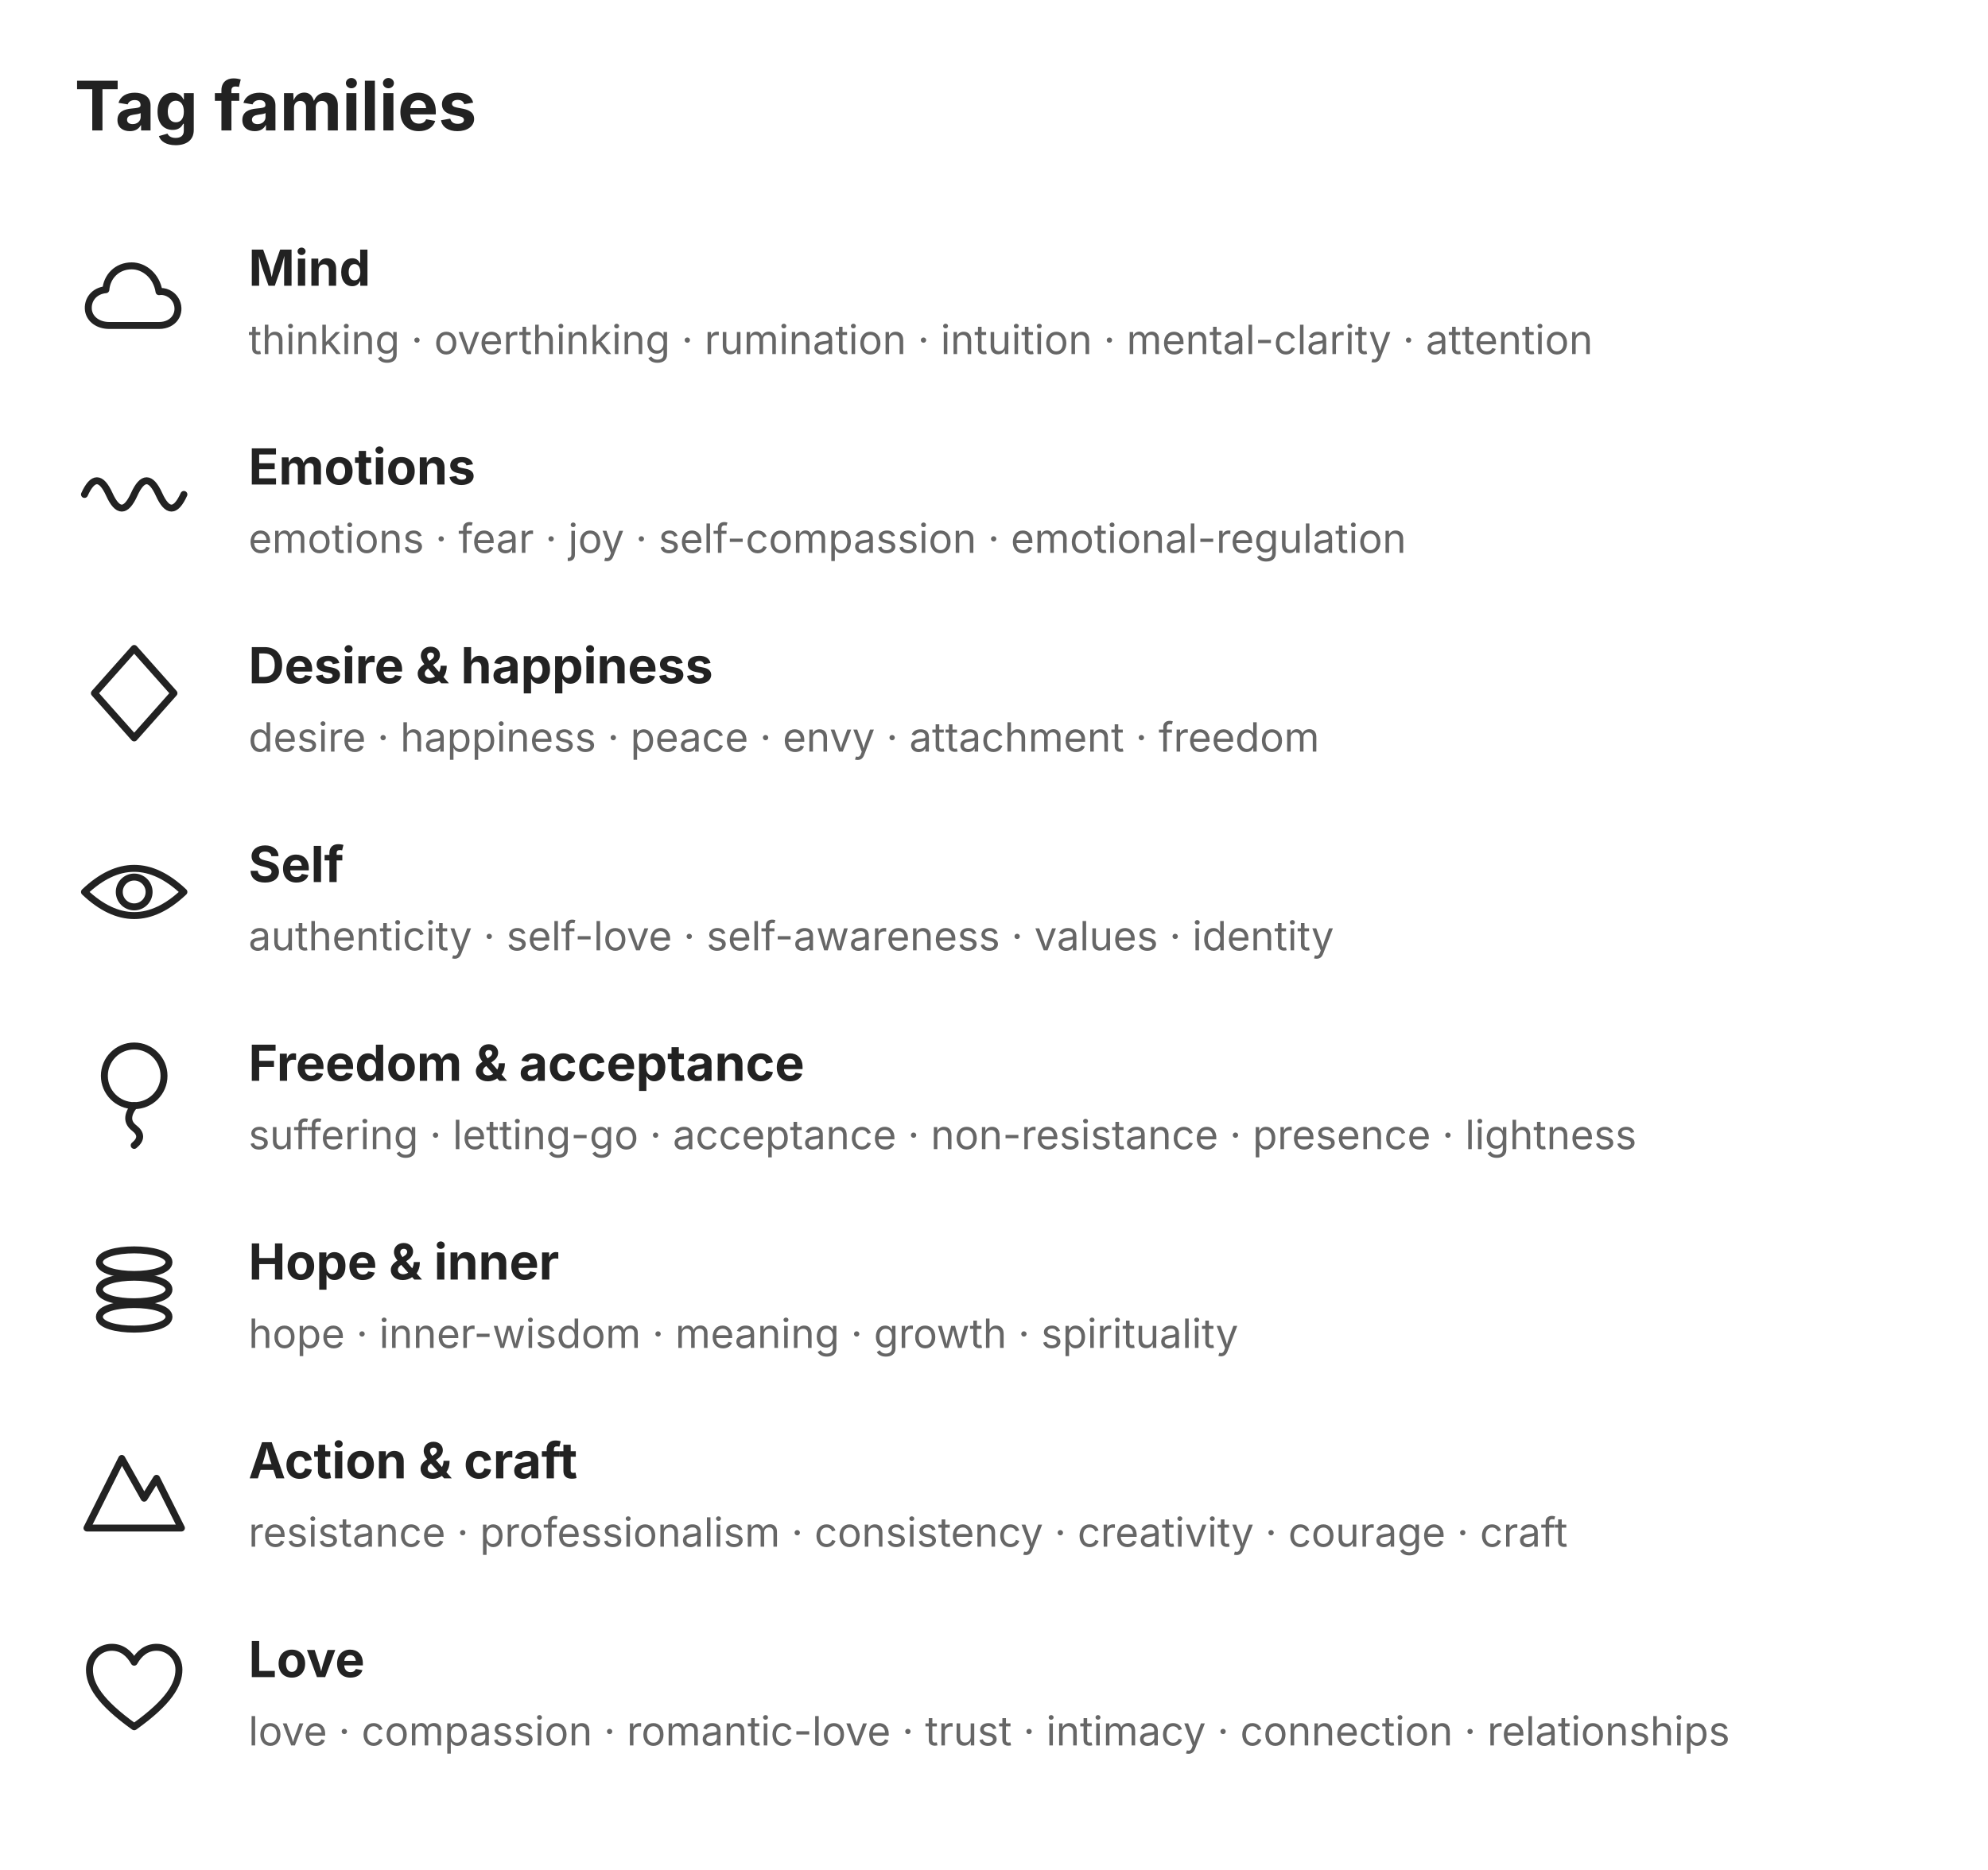
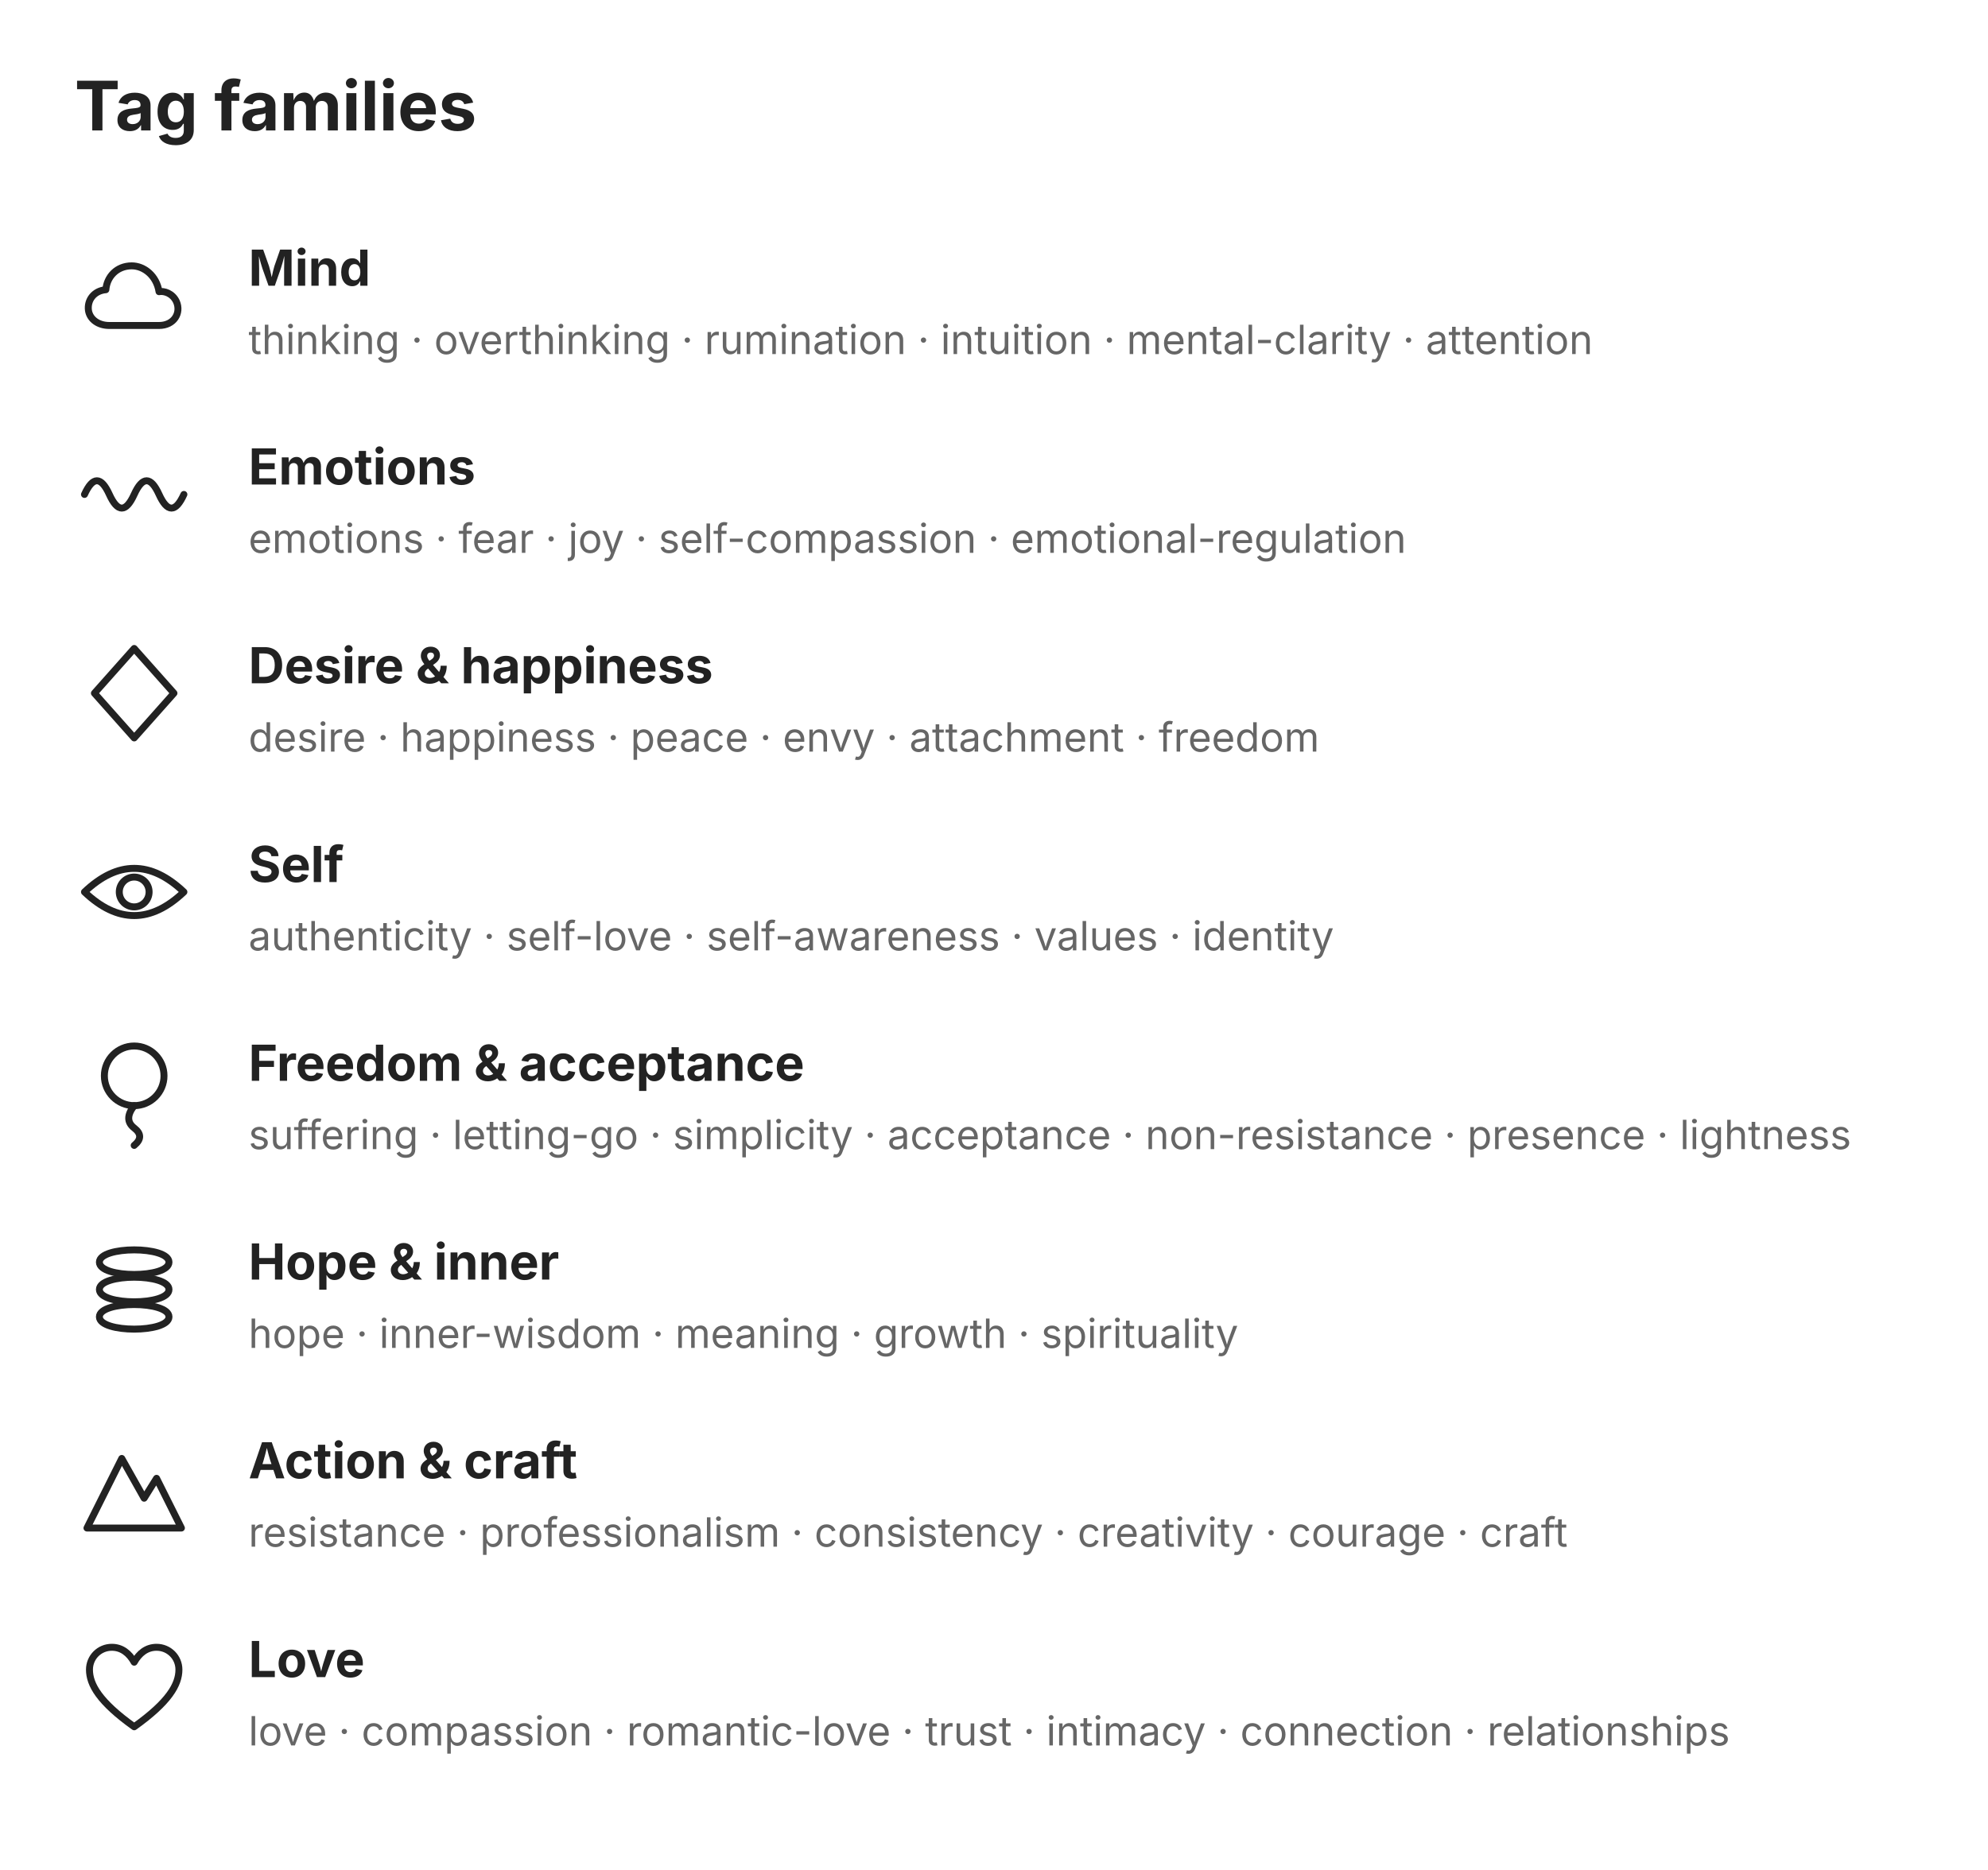
<svg xmlns="http://www.w3.org/2000/svg" viewBox="0 0 640 602" width="640" font-family="system-ui, -apple-system, Segoe UI, sans-serif">
  <style>.fg{fill:#222}.mut{fill:#666}.ic{stroke:#222}@media (prefers-color-scheme: dark){.fg{fill:#eee}.mut{fill:#aaa}.ic{stroke:#eee}}</style>
  <text class="fg" x="24" y="42" font-size="22" font-weight="700">Tag families</text>
  <g class="ic" transform="translate(24 76) scale(1.6)" fill="none" stroke-width="1.4" stroke-linecap="round" stroke-linejoin="round">
    <path d="M7 18 L17 18 C20 18 21.5 15.5 20.5 13.2 C19.7 11.5 18 11 17 11.2 C16.5 8 14 6 11.5 6 C8.5 6 6.5 8.2 6.3 10.8 C4 11 2.5 12.8 2.8 15 C3.1 16.8 4.8 18 7 18 Z" />
  </g>
  <text class="fg" x="80" y="92" font-size="16" font-weight="700">Mind</text>
  <text class="mut" x="80" y="114" font-size="13">thinking · overthinking · rumination · intuition · mental-clarity · attention</text>
  <g class="ic" transform="translate(24 140) scale(1.6)" fill="none" stroke-width="1.4" stroke-linecap="round" stroke-linejoin="round">
    <path d="M2 12 Q4.5 6.5 7 12 Q9.5 17.5 12 12 Q14.5 6.5 17 12 Q19.5 17.5 22 12" />
  </g>
  <text class="fg" x="80" y="156" font-size="16" font-weight="700">Emotions</text>
  <text class="mut" x="80" y="178" font-size="13">emotions · fear · joy · self-compassion · emotional-regulation</text>
  <g class="ic" transform="translate(24 204) scale(1.6)" fill="none" stroke-width="1.4" stroke-linecap="round" stroke-linejoin="round">
    <path d="M12 3 L20 12 L12 21 L4 12 Z" />
  </g>
  <text class="fg" x="80" y="220" font-size="16" font-weight="700">Desire &amp; happiness</text>
  <text class="mut" x="80" y="242" font-size="13">desire · happiness · peace · envy · attachment · freedom</text>
  <g class="ic" transform="translate(24 268) scale(1.6)" fill="none" stroke-width="1.4" stroke-linecap="round" stroke-linejoin="round">
    <path d="M2 12 Q12 2.5 22 12 Q12 21.5 2 12 Z" />
    <circle cx="12" cy="12" r="3" />
  </g>
  <text class="fg" x="80" y="284" font-size="16" font-weight="700">Self</text>
  <text class="mut" x="80" y="306" font-size="13">authenticity · self-love · self-awareness · values · identity</text>
  <g class="ic" transform="translate(24 332) scale(1.6)" fill="none" stroke-width="1.4" stroke-linecap="round" stroke-linejoin="round">
    <circle cx="12" cy="9" r="6" />
    <path d="M12 15 Q9.8 17.8 12 19.5 Q14.2 21.2 12 23" />
  </g>
  <text class="fg" x="80" y="348" font-size="16" font-weight="700">Freedom &amp; acceptance</text>
-   <text class="mut" x="80" y="370" font-size="13">suffering · letting-go · acceptance · non-resistance · presence · lightness</text>
+   <text class="mut" x="80" y="370" font-size="13">suffering · letting-go · simplicity · acceptance · non-resistance · presence · lightness</text>
  <g class="ic" transform="translate(24 396) scale(1.6)" fill="none" stroke-width="1.4" stroke-linecap="round" stroke-linejoin="round">
    <path d="M5 6.5 C5 3.2 19 3.2 19 6.5 C19 9.8 5 9.8 5 6.5 Z" />
    <path d="M5 12 C5 8.7 19 8.7 19 12 C19 15.3 5 15.3 5 12 Z" />
    <path d="M5 17.5 C5 14.2 19 14.2 19 17.5 C19 20.8 5 20.8 5 17.5 Z" />
  </g>
  <text class="fg" x="80" y="412" font-size="16" font-weight="700">Hope &amp; inner</text>
  <text class="mut" x="80" y="434" font-size="13">hope · inner-wisdom · meaning · growth · spirituality</text>
  <g class="ic" transform="translate(24 460) scale(1.6)" fill="none" stroke-width="1.4" stroke-linecap="round" stroke-linejoin="round">
    <path d="M2.5 20 L9.5 6 L14 14 L16.5 10 L21.5 20 Z" />
  </g>
  <text class="fg" x="80" y="476" font-size="16" font-weight="700">Action &amp; craft</text>
  <text class="mut" x="80" y="498" font-size="13">resistance · professionalism · consistency · creativity · courage · craft</text>
  <g class="ic" transform="translate(24 524) scale(1.6)" fill="none" stroke-width="1.4" stroke-linecap="round" stroke-linejoin="round">
    <path d="M12 20 C5 15 3 11.5 3 8.5 C3 6 5 4 7.5 4 C9.5 4 11 5.2 12 7 C13 5.2 14.5 4 16.5 4 C19 4 21 6 21 8.5 C21 11.5 19 15 12 20 Z" />
  </g>
  <text class="fg" x="80" y="540" font-size="16" font-weight="700">Love</text>
  <text class="mut" x="80" y="562" font-size="13">love · compassion · romantic-love · trust · intimacy · connection · relationships</text>
</svg>
